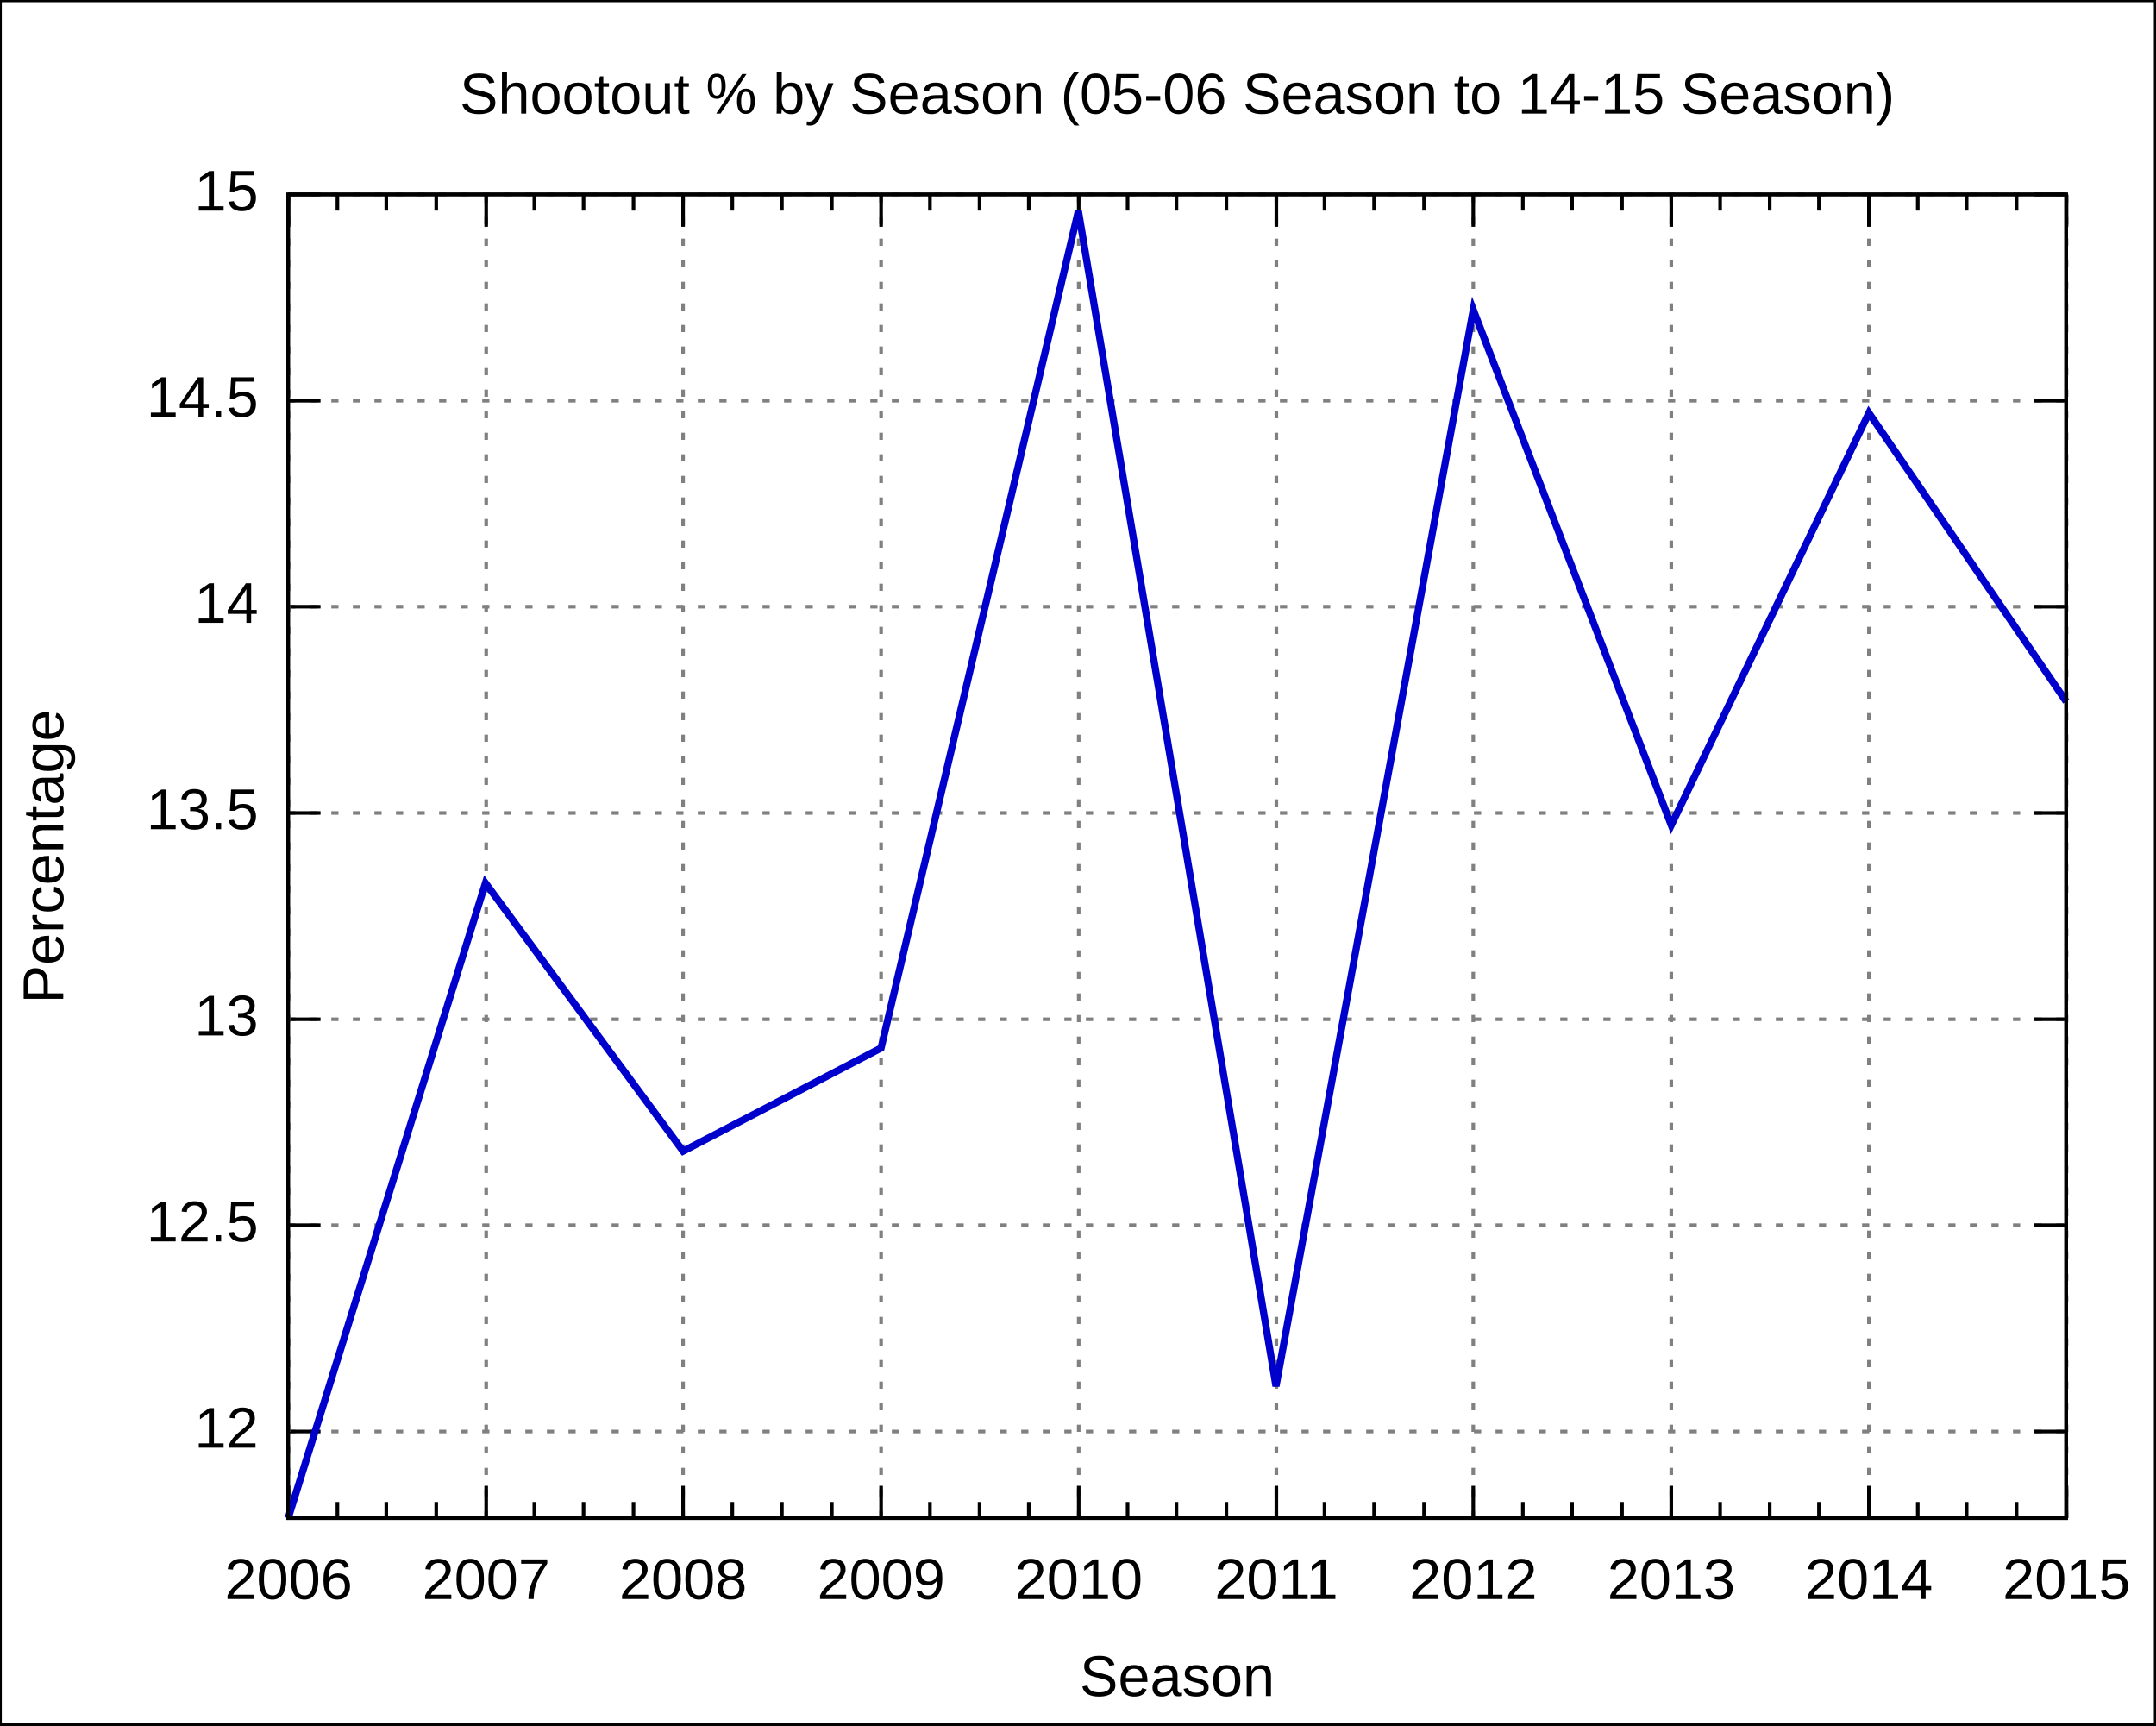
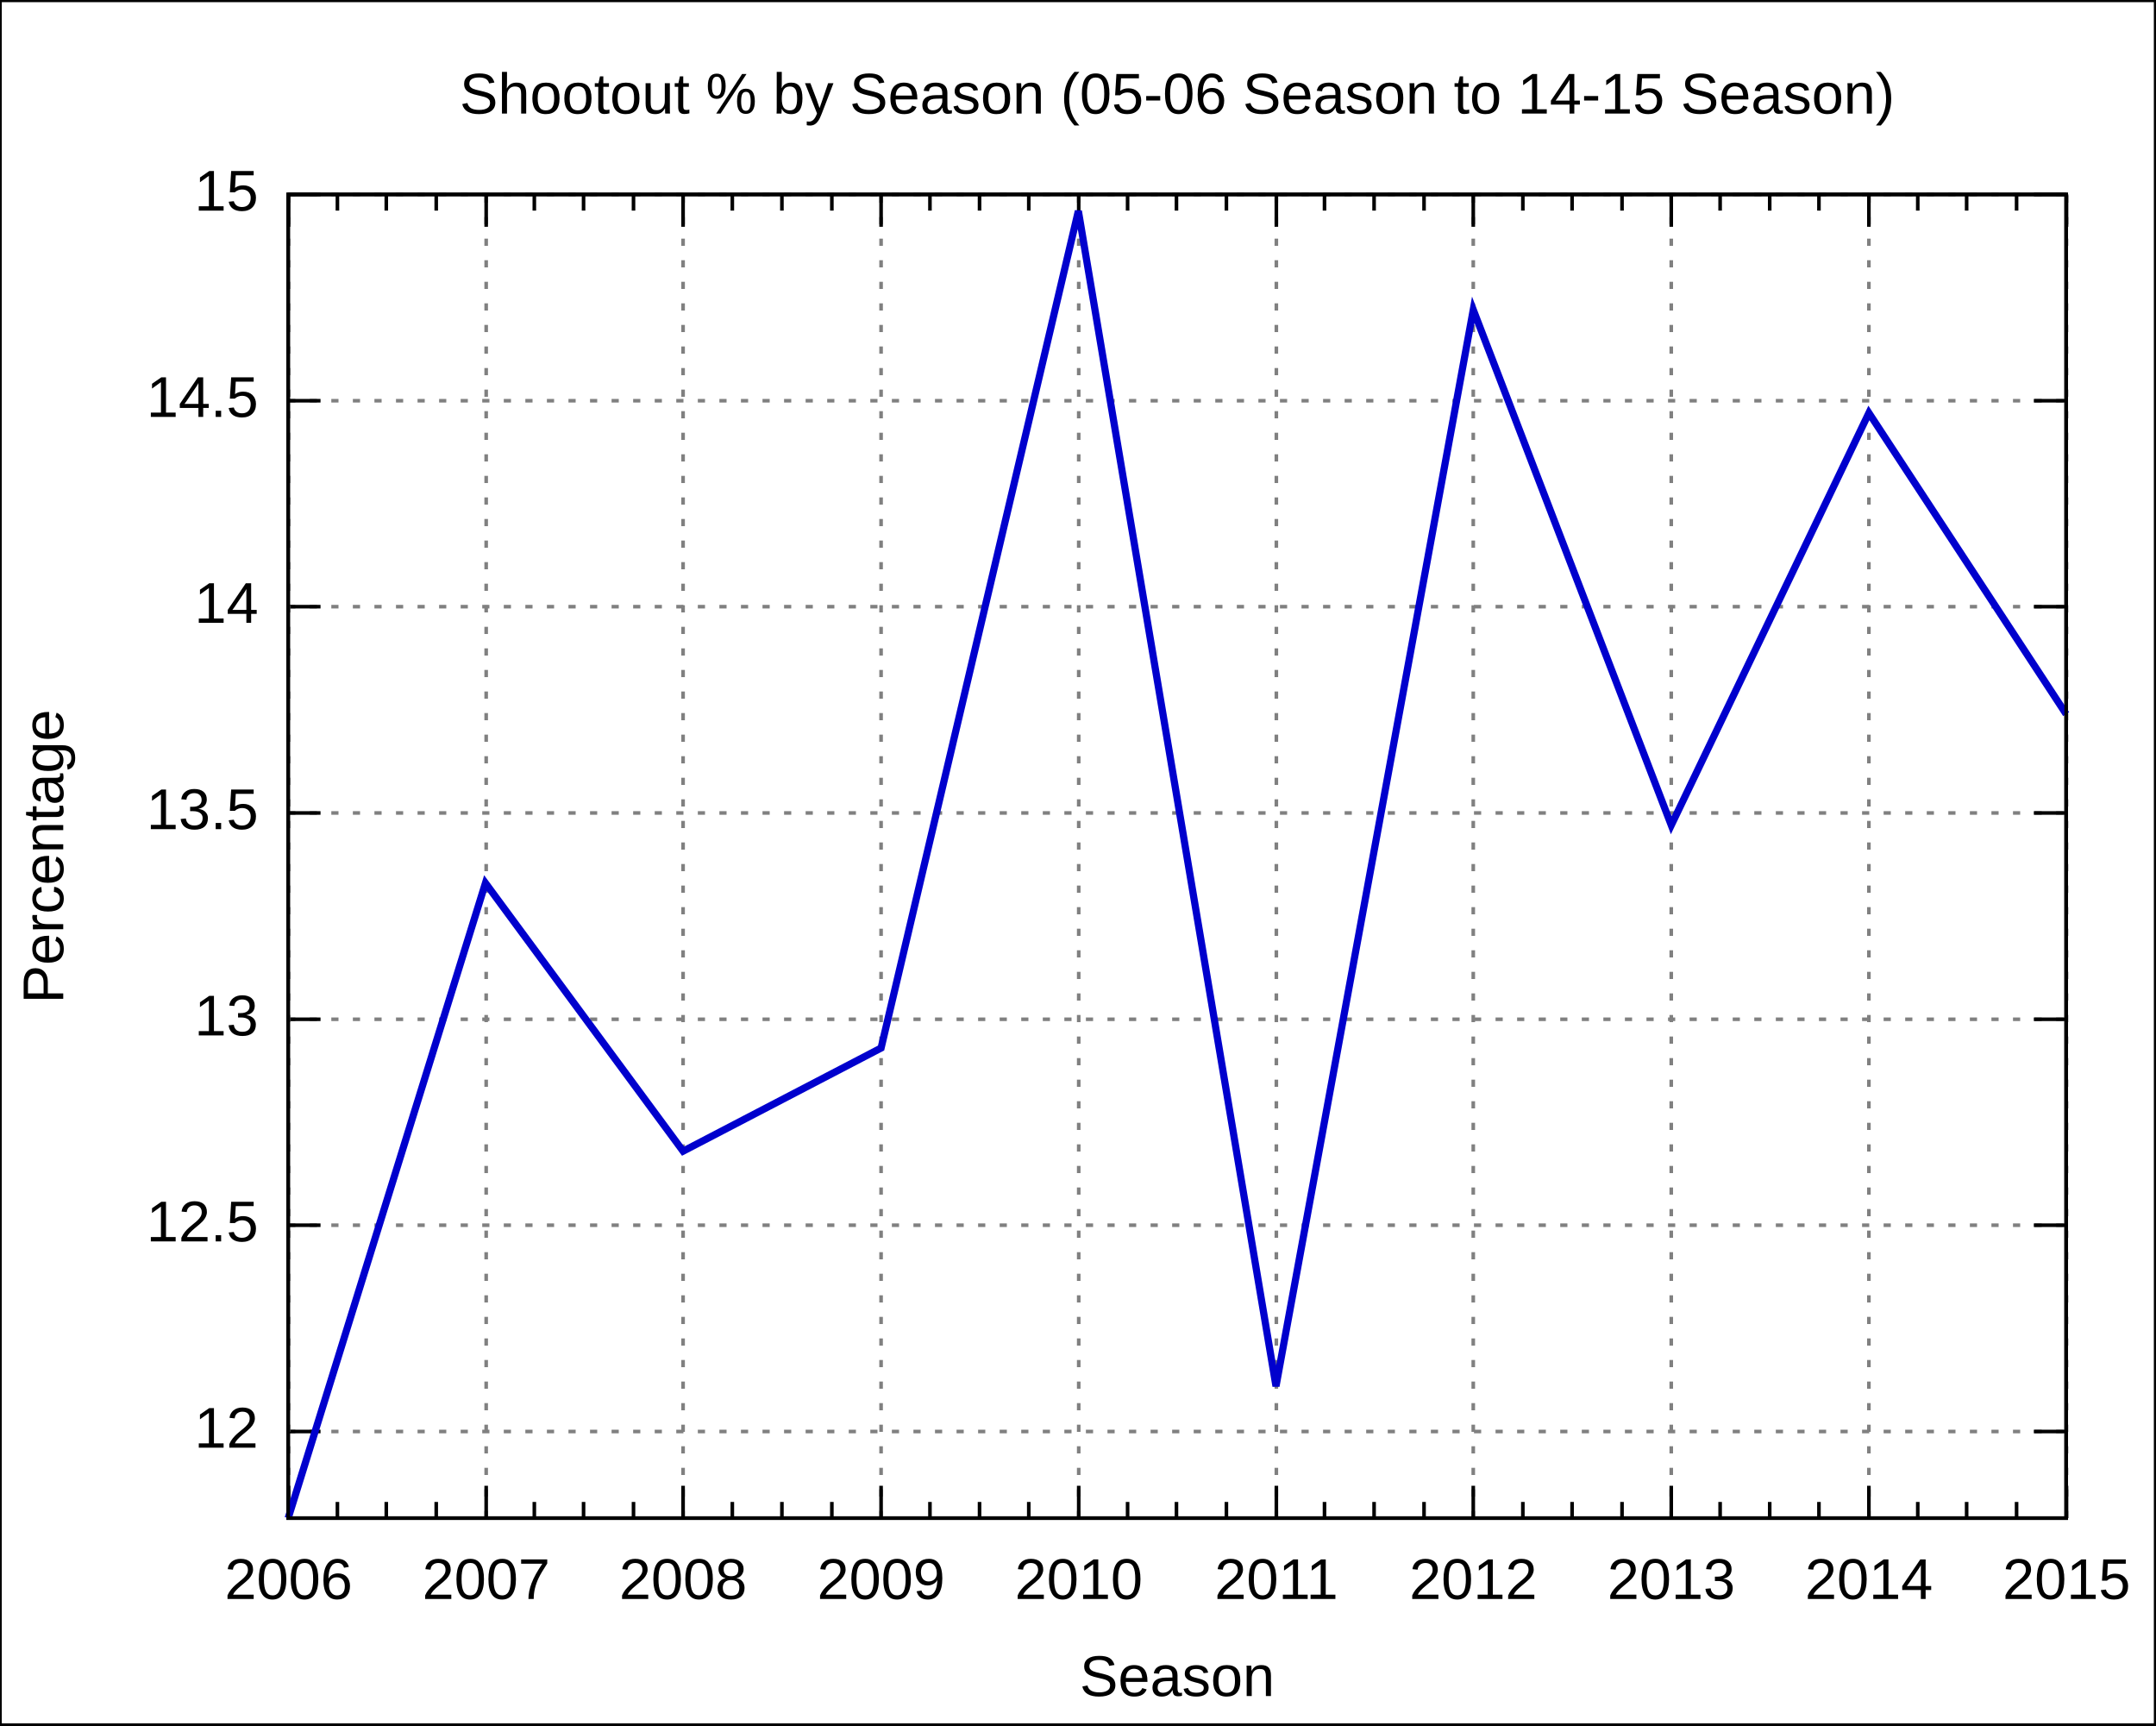
<svg xmlns="http://www.w3.org/2000/svg" xmlns:xlink="http://www.w3.org/1999/xlink" width="600" height="480" viewBox="0 0 600 480">
  <g id="gnuplot_canvas">
    <rect x="0" y="0" width="600" height="480" fill="none" />
    <defs>
      <circle id="gpDot" r="0.5" stroke-width="0.5" />
      <path id="gpPt0" stroke-width="0.222" stroke="currentColor" d="M-1,0 h2 M0,-1 v2" />
      <path id="gpPt1" stroke-width="0.222" stroke="currentColor" d="M-1,-1 L1,1 M1,-1 L-1,1" />
      <path id="gpPt2" stroke-width="0.222" stroke="currentColor" d="M-1,0 L1,0 M0,-1 L0,1 M-1,-1 L1,1 M-1,1 L1,-1" />
      <rect id="gpPt3" stroke-width="0.222" stroke="currentColor" x="-1" y="-1" width="2" height="2" />
      <rect id="gpPt4" stroke-width="0.222" stroke="currentColor" fill="currentColor" x="-1" y="-1" width="2" height="2" />
      <circle id="gpPt5" stroke-width="0.222" stroke="currentColor" cx="0" cy="0" r="1" />
      <use xlink:href="#gpPt5" id="gpPt6" fill="currentColor" stroke="none" />
      <path id="gpPt7" stroke-width="0.222" stroke="currentColor" d="M0,-1.33 L-1.33,0.67 L1.33,0.67 z" />
      <use xlink:href="#gpPt7" id="gpPt8" fill="currentColor" stroke="none" />
      <use xlink:href="#gpPt7" id="gpPt9" stroke="currentColor" transform="rotate(180)" />
      <use xlink:href="#gpPt9" id="gpPt10" fill="currentColor" stroke="none" />
      <use xlink:href="#gpPt3" id="gpPt11" stroke="currentColor" transform="rotate(45)" />
      <use xlink:href="#gpPt11" id="gpPt12" fill="currentColor" stroke="none" />
    </defs>
    <g style="fill:none; color:white; stroke:currentColor; stroke-width:1.00; stroke-linecap:butt; stroke-linejoin:miter">
</g>
    <g style="fill:none; color:black; stroke:currentColor; stroke-width:1.00; stroke-linecap:butt; stroke-linejoin:miter">
      <g style="stroke:none; shape-rendering:crispEdges">
        <polygon fill="rgb(255, 255, 255)" points="0.0,480.0 599.9,480.0 599.9,0.1 0.0,0.1 " />
      </g>
      <path stroke="black" d="M0.0,480.0 L0.0,0.1 L599.9,0.1 L599.9,480.0 L0.0,480.0  " />
    </g>
    <g style="fill:none; color:gray; stroke:currentColor; stroke-width:1.00; stroke-linecap:butt; stroke-linejoin:miter">
      <path stroke="gray" stroke-dasharray=" 2,4" class="gridline" d="M80.2,398.3 L575.0,398.3  " />
    </g>
    <g style="fill:none; color:black; stroke:currentColor; stroke-width:1.00; stroke-linecap:butt; stroke-linejoin:miter">
      <path stroke="black" d="M80.2,398.3 L89.2,398.3 M575.0,398.3 L566.0,398.3  " />
      <g transform="translate(71.9,402.8)" style="stroke:none; fill:black; font-family:Arial; font-size:12.00pt; text-anchor:end">
        <text> 12</text>
      </g>
    </g>
    <g style="fill:none; color:gray; stroke:currentColor; stroke-width:1.00; stroke-linecap:butt; stroke-linejoin:miter">
      <path stroke="gray" stroke-dasharray=" 2,4" class="gridline" d="M80.2,340.9 L575.0,340.9  " />
    </g>
    <g style="fill:none; color:black; stroke:currentColor; stroke-width:1.00; stroke-linecap:butt; stroke-linejoin:miter">
      <path stroke="black" d="M80.2,340.9 L89.2,340.9 M575.0,340.9 L566.0,340.9  " />
      <g transform="translate(71.9,345.4)" style="stroke:none; fill:black; font-family:Arial; font-size:12.00pt; text-anchor:end">
        <text> 12.5</text>
      </g>
    </g>
    <g style="fill:none; color:gray; stroke:currentColor; stroke-width:1.00; stroke-linecap:butt; stroke-linejoin:miter">
      <path stroke="gray" stroke-dasharray=" 2,4" class="gridline" d="M80.2,283.6 L575.0,283.6  " />
    </g>
    <g style="fill:none; color:black; stroke:currentColor; stroke-width:1.00; stroke-linecap:butt; stroke-linejoin:miter">
      <path stroke="black" d="M80.2,283.6 L89.2,283.6 M575.0,283.6 L566.0,283.6  " />
      <g transform="translate(71.9,288.1)" style="stroke:none; fill:black; font-family:Arial; font-size:12.00pt; text-anchor:end">
        <text> 13</text>
      </g>
    </g>
    <g style="fill:none; color:gray; stroke:currentColor; stroke-width:1.00; stroke-linecap:butt; stroke-linejoin:miter">
      <path stroke="gray" stroke-dasharray=" 2,4" class="gridline" d="M80.2,226.2 L575.0,226.2  " />
    </g>
    <g style="fill:none; color:black; stroke:currentColor; stroke-width:1.00; stroke-linecap:butt; stroke-linejoin:miter">
      <path stroke="black" d="M80.2,226.2 L89.2,226.2 M575.0,226.2 L566.0,226.2  " />
      <g transform="translate(71.9,230.7)" style="stroke:none; fill:black; font-family:Arial; font-size:12.00pt; text-anchor:end">
        <text> 13.5</text>
      </g>
    </g>
    <g style="fill:none; color:gray; stroke:currentColor; stroke-width:1.00; stroke-linecap:butt; stroke-linejoin:miter">
      <path stroke="gray" stroke-dasharray=" 2,4" class="gridline" d="M80.2,168.8 L575.0,168.8  " />
    </g>
    <g style="fill:none; color:black; stroke:currentColor; stroke-width:1.00; stroke-linecap:butt; stroke-linejoin:miter">
      <path stroke="black" d="M80.2,168.8 L89.2,168.8 M575.0,168.8 L566.0,168.8  " />
      <g transform="translate(71.9,173.3)" style="stroke:none; fill:black; font-family:Arial; font-size:12.00pt; text-anchor:end">
        <text> 14</text>
      </g>
    </g>
    <g style="fill:none; color:gray; stroke:currentColor; stroke-width:1.00; stroke-linecap:butt; stroke-linejoin:miter">
      <path stroke="gray" stroke-dasharray=" 2,4" class="gridline" d="M80.2,111.5 L575.0,111.5  " />
    </g>
    <g style="fill:none; color:black; stroke:currentColor; stroke-width:1.00; stroke-linecap:butt; stroke-linejoin:miter">
      <path stroke="black" d="M80.2,111.5 L89.2,111.5 M575.0,111.5 L566.0,111.5  " />
      <g transform="translate(71.9,116.0)" style="stroke:none; fill:black; font-family:Arial; font-size:12.00pt; text-anchor:end">
        <text> 14.5</text>
      </g>
    </g>
    <g style="fill:none; color:gray; stroke:currentColor; stroke-width:1.00; stroke-linecap:butt; stroke-linejoin:miter">
      <path stroke="gray" stroke-dasharray=" 2,4" class="gridline" d="M80.2,54.1 L575.0,54.1  " />
    </g>
    <g style="fill:none; color:black; stroke:currentColor; stroke-width:1.00; stroke-linecap:butt; stroke-linejoin:miter">
      <path stroke="black" d="M80.2,54.1 L89.2,54.1 M575.0,54.1 L566.0,54.1  " />
      <g transform="translate(71.9,58.6)" style="stroke:none; fill:black; font-family:Arial; font-size:12.00pt; text-anchor:end">
        <text> 15</text>
      </g>
    </g>
    <g style="fill:none; color:gray; stroke:currentColor; stroke-width:1.00; stroke-linecap:butt; stroke-linejoin:miter">
      <path stroke="gray" stroke-dasharray=" 2,4" class="gridline" d="M80.3,422.4 L80.3,54.1  " />
    </g>
    <g style="fill:none; color:black; stroke:currentColor; stroke-width:1.00; stroke-linecap:butt; stroke-linejoin:miter">
      <path stroke="black" d="M80.3,422.4 L80.3,413.4 M80.3,54.1 L80.3,63.1  " />
      <g transform="translate(80.3,444.9)" style="stroke:none; fill:black; font-family:Arial; font-size:12.00pt; text-anchor:middle">
        <text>2006</text>
      </g>
      <path stroke="black" d="M93.9,422.4 L93.9,417.9 M93.9,54.1 L93.9,58.6 M107.5,422.4 L107.5,417.9 M107.5,54.1 L107.5,58.6    M121.4,422.4 L121.4,417.9 M121.4,54.1 L121.4,58.6  " />
    </g>
    <g style="fill:none; color:gray; stroke:currentColor; stroke-width:1.00; stroke-linecap:butt; stroke-linejoin:miter">
      <path stroke="gray" stroke-dasharray=" 2,4" class="gridline" d="M135.3,422.4 L135.3,54.1  " />
    </g>
    <g style="fill:none; color:black; stroke:currentColor; stroke-width:1.00; stroke-linecap:butt; stroke-linejoin:miter">
      <path stroke="black" d="M135.3,422.4 L135.3,413.4 M135.3,54.1 L135.3,63.1  " />
      <g transform="translate(135.3,444.9)" style="stroke:none; fill:black; font-family:Arial; font-size:12.00pt; text-anchor:middle">
        <text>2007</text>
      </g>
      <path stroke="black" d="M148.7,422.4 L148.7,417.9 M148.7,54.1 L148.7,58.6 M162.4,422.4 L162.4,417.9 M162.4,54.1 L162.4,58.6    M176.3,422.4 L176.3,417.9 M176.3,54.1 L176.3,58.6  " />
    </g>
    <g style="fill:none; color:gray; stroke:currentColor; stroke-width:1.00; stroke-linecap:butt; stroke-linejoin:miter">
      <path stroke="gray" stroke-dasharray=" 2,4" class="gridline" d="M190.1,422.4 L190.1,54.1  " />
    </g>
    <g style="fill:none; color:black; stroke:currentColor; stroke-width:1.00; stroke-linecap:butt; stroke-linejoin:miter">
      <path stroke="black" d="M190.1,422.4 L190.1,413.4 M190.1,54.1 L190.1,63.1  " />
      <g transform="translate(190.1,444.9)" style="stroke:none; fill:black; font-family:Arial; font-size:12.00pt; text-anchor:middle">
        <text>2008</text>
      </g>
      <path stroke="black" d="M203.8,422.4 L203.8,417.9 M203.8,54.1 L203.8,58.6 M217.6,422.4 L217.6,417.9 M217.6,54.1 L217.6,58.6    M231.5,422.4 L231.5,417.9 M231.5,54.1 L231.5,58.6  " />
    </g>
    <g style="fill:none; color:gray; stroke:currentColor; stroke-width:1.00; stroke-linecap:butt; stroke-linejoin:miter">
      <path stroke="gray" stroke-dasharray=" 2,4" class="gridline" d="M245.2,422.4 L245.2,54.1  " />
    </g>
    <g style="fill:none; color:black; stroke:currentColor; stroke-width:1.00; stroke-linecap:butt; stroke-linejoin:miter">
      <path stroke="black" d="M245.2,422.4 L245.2,413.4 M245.2,54.1 L245.2,63.1  " />
      <g transform="translate(245.2,444.9)" style="stroke:none; fill:black; font-family:Arial; font-size:12.00pt; text-anchor:middle">
        <text>2009</text>
      </g>
      <path stroke="black" d="M258.8,422.4 L258.8,417.9 M258.8,54.1 L258.8,58.6 M272.6,422.4 L272.6,417.9 M272.6,54.1 L272.6,58.6    M286.3,422.4 L286.3,417.9 M286.3,54.1 L286.3,58.6  " />
    </g>
    <g style="fill:none; color:gray; stroke:currentColor; stroke-width:1.00; stroke-linecap:butt; stroke-linejoin:miter">
      <path stroke="gray" stroke-dasharray=" 2,4" class="gridline" d="M300.2,422.4 L300.2,54.1  " />
    </g>
    <g style="fill:none; color:black; stroke:currentColor; stroke-width:1.00; stroke-linecap:butt; stroke-linejoin:miter">
      <path stroke="black" d="M300.2,422.4 L300.2,413.4 M300.2,54.1 L300.2,63.1  " />
      <g transform="translate(300.2,444.9)" style="stroke:none; fill:black; font-family:Arial; font-size:12.00pt; text-anchor:middle">
        <text>2010</text>
      </g>
      <path stroke="black" d="M313.8,422.4 L313.8,417.9 M313.8,54.1 L313.8,58.6 M327.4,422.4 L327.4,417.9 M327.4,54.1 L327.4,58.6    M341.3,422.4 L341.3,417.9 M341.3,54.1 L341.3,58.6  " />
    </g>
    <g style="fill:none; color:gray; stroke:currentColor; stroke-width:1.00; stroke-linecap:butt; stroke-linejoin:miter">
      <path stroke="gray" stroke-dasharray=" 2,4" class="gridline" d="M355.2,422.4 L355.2,54.1  " />
    </g>
    <g style="fill:none; color:black; stroke:currentColor; stroke-width:1.00; stroke-linecap:butt; stroke-linejoin:miter">
      <path stroke="black" d="M355.2,422.4 L355.2,413.4 M355.2,54.1 L355.2,63.1  " />
      <g transform="translate(355.2,444.9)" style="stroke:none; fill:black; font-family:Arial; font-size:12.00pt; text-anchor:middle">
        <text>2011</text>
      </g>
      <path stroke="black" d="M368.6,422.4 L368.6,417.9 M368.6,54.1 L368.6,58.6 M382.4,422.4 L382.4,417.9 M382.4,54.1 L382.4,58.6    M396.3,422.4 L396.3,417.9 M396.3,54.1 L396.3,58.6  " />
    </g>
    <g style="fill:none; color:gray; stroke:currentColor; stroke-width:1.00; stroke-linecap:butt; stroke-linejoin:miter">
      <path stroke="gray" stroke-dasharray=" 2,4" class="gridline" d="M410.0,422.4 L410.0,54.1  " />
    </g>
    <g style="fill:none; color:black; stroke:currentColor; stroke-width:1.00; stroke-linecap:butt; stroke-linejoin:miter">
      <path stroke="black" d="M410.0,422.4 L410.0,413.4 M410.0,54.1 L410.0,63.1  " />
      <g transform="translate(410.0,444.9)" style="stroke:none; fill:black; font-family:Arial; font-size:12.00pt; text-anchor:middle">
        <text>2012</text>
      </g>
      <path stroke="black" d="M423.8,422.4 L423.8,417.9 M423.8,54.1 L423.8,58.6 M437.5,422.4 L437.5,417.9 M437.5,54.1 L437.5,58.6    M451.4,422.4 L451.4,417.9 M451.4,54.1 L451.4,58.6  " />
    </g>
    <g style="fill:none; color:gray; stroke:currentColor; stroke-width:1.00; stroke-linecap:butt; stroke-linejoin:miter">
      <path stroke="gray" stroke-dasharray=" 2,4" class="gridline" d="M465.1,422.4 L465.1,54.1  " />
    </g>
    <g style="fill:none; color:black; stroke:currentColor; stroke-width:1.00; stroke-linecap:butt; stroke-linejoin:miter">
      <path stroke="black" d="M465.1,422.4 L465.1,413.4 M465.1,54.1 L465.1,63.1  " />
      <g transform="translate(465.1,444.9)" style="stroke:none; fill:black; font-family:Arial; font-size:12.00pt; text-anchor:middle">
        <text>2013</text>
      </g>
      <path stroke="black" d="M478.7,422.4 L478.7,417.9 M478.7,54.1 L478.7,58.6 M492.5,422.4 L492.5,417.9 M492.5,54.1 L492.5,58.6    M506.2,422.4 L506.2,417.9 M506.2,54.1 L506.2,58.6  " />
    </g>
    <g style="fill:none; color:gray; stroke:currentColor; stroke-width:1.00; stroke-linecap:butt; stroke-linejoin:miter">
      <path stroke="gray" stroke-dasharray=" 2,4" class="gridline" d="M520.1,422.4 L520.1,63.1 L520.1,54.1  " />
    </g>
    <g style="fill:none; color:black; stroke:currentColor; stroke-width:1.00; stroke-linecap:butt; stroke-linejoin:miter">
      <path stroke="black" d="M520.1,422.4 L520.1,413.4 M520.1,54.1 L520.1,63.1  " />
      <g transform="translate(520.1,444.9)" style="stroke:none; fill:black; font-family:Arial; font-size:12.00pt; text-anchor:middle">
        <text>2014</text>
      </g>
      <path stroke="black" d="M533.7,422.4 L533.7,417.9 M533.7,54.1 L533.7,58.6 M547.3,422.4 L547.3,417.9 M547.3,54.1 L547.3,58.6    M561.2,422.4 L561.2,417.9 M561.2,54.1 L561.2,58.6  " />
    </g>
    <g style="fill:none; color:gray; stroke:currentColor; stroke-width:1.00; stroke-linecap:butt; stroke-linejoin:miter">
      <path stroke="gray" stroke-dasharray=" 2,4" class="gridline" d="M575.1,422.4 L575.1,54.1  " />
    </g>
    <g style="fill:none; color:black; stroke:currentColor; stroke-width:1.00; stroke-linecap:butt; stroke-linejoin:miter">
      <path stroke="black" d="M575.1,422.4 L575.1,413.4 M575.1,54.1 L575.1,63.1  " />
      <g transform="translate(575.1,444.9)" style="stroke:none; fill:black; font-family:Arial; font-size:12.00pt; text-anchor:middle">
        <text>2015</text>
      </g>
      <path stroke="black" d="M80.2,54.1 L80.2,422.4 L575.0,422.4 L575.0,54.1 L80.2,54.1 Z  " />
      <g transform="translate(17.6,238.3) rotate(270)" style="stroke:none; fill:black; font-family:Arial; font-size:12.00pt; text-anchor:middle">
        <text>Percentage</text>
      </g>
      <g transform="translate(327.6,471.9)" style="stroke:none; fill:black; font-family:Arial; font-size:12.00pt; text-anchor:middle">
        <text>Season</text>
      </g>
      <g transform="translate(327.6,31.6)" style="stroke:none; fill:black; font-family:Arial; font-size:12.00pt; text-anchor:middle">
        <text>Shootout % by Season (05-06 Season to 14-15 Season)</text>
      </g>
    </g>
    <g id="gnuplot_plot_1">
      <g style="fill:none; color:white; stroke:black; stroke-width:2.00; stroke-linecap:butt; stroke-linejoin:miter">
</g>
      <g style="fill:none; color:red; stroke:currentColor; stroke-width:2.00; stroke-linecap:butt; stroke-linejoin:miter">
-         <path stroke="rgb(  0,   0, 205)" d="M575.0,195.2 L520.1,114.9 L465.1,229.6 L410.0,86.2 L355.1,385.7 L300.1,58.7 L245.2,291.6 L190.1,320.3    L135.1,245.7 L80.2,422.4  " />
+         <path stroke="rgb(  0,   0, 205)" d="M575.0,198.7 L520.1,114.9 L465.1,229.6 L410.0,86.2 L355.1,385.7 L300.1,58.7 L245.2,291.6 L190.1,320.3    L135.1,245.7 L80.2,422.4  " />
      </g>
    </g>
    <g style="fill:none; color:white; stroke:rgb(  0,   0, 205); stroke-width:1.00; stroke-linecap:butt; stroke-linejoin:miter">
</g>
    <g style="fill:none; color:black; stroke:currentColor; stroke-width:1.00; stroke-linecap:butt; stroke-linejoin:miter">
      <path stroke="black" d="M80.2,54.1 L80.2,422.4 L575.0,422.4 L575.0,54.1 L80.2,54.1 Z  " />
    </g>
  </g>
</svg>
